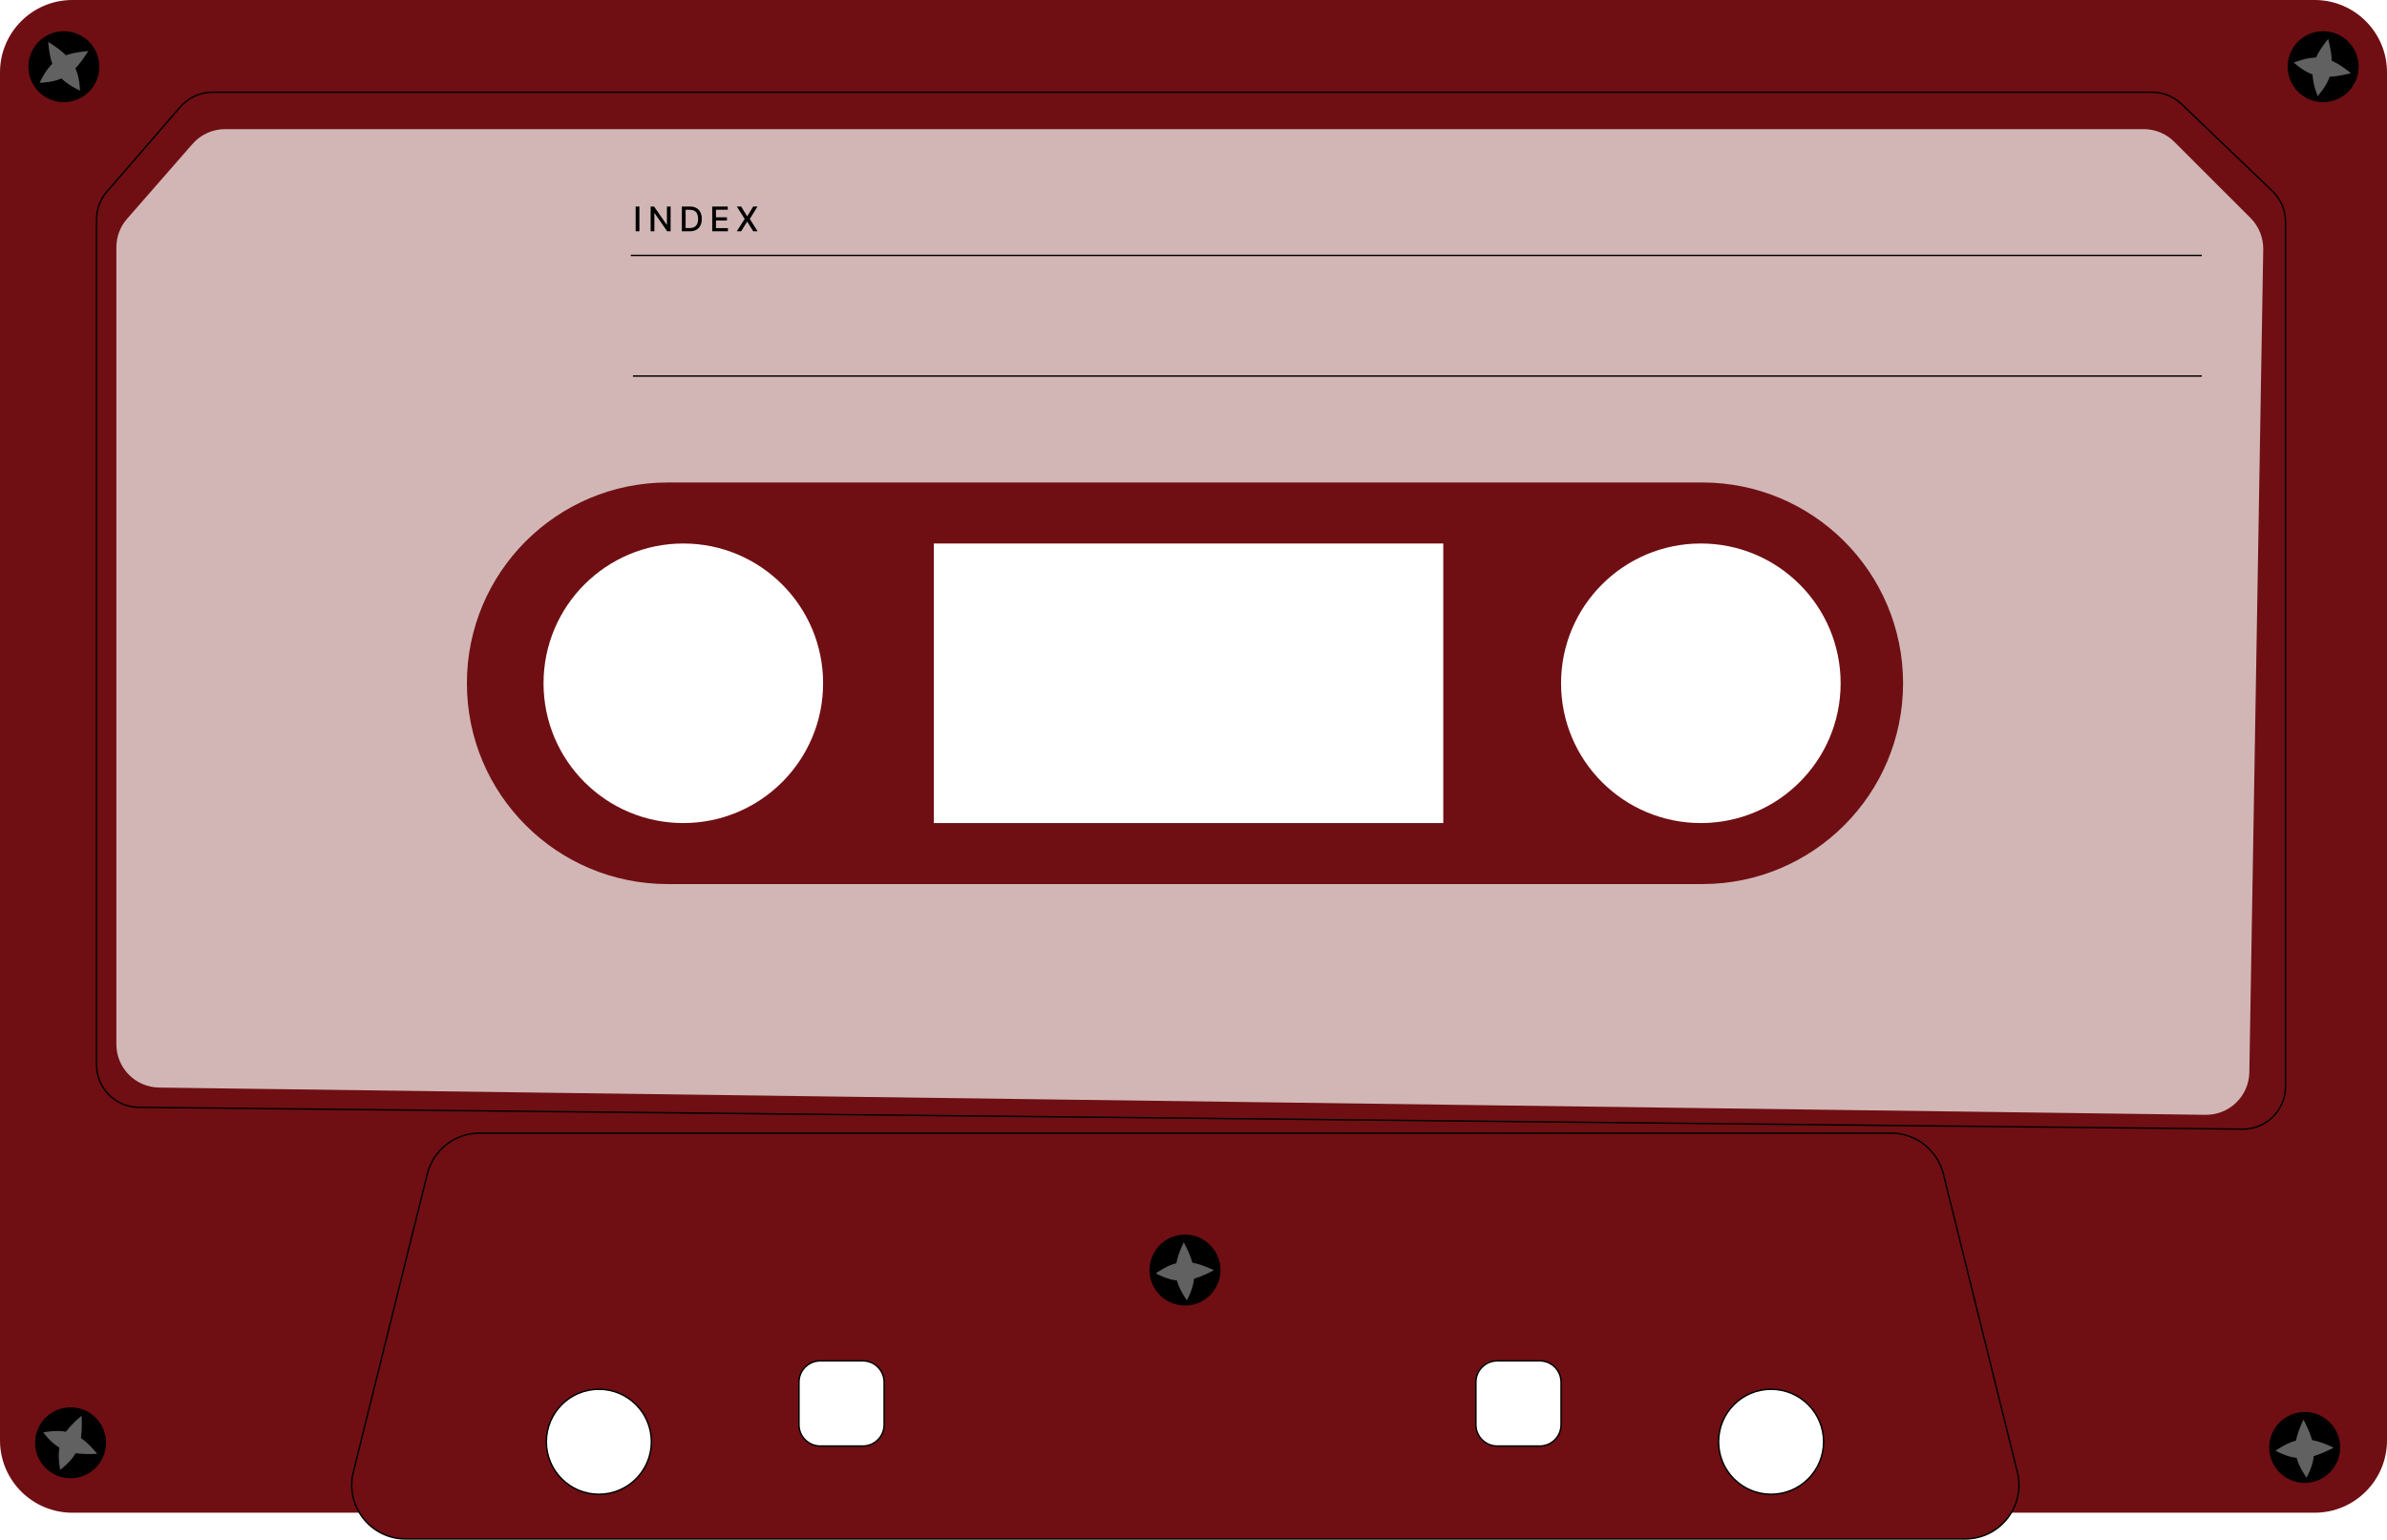
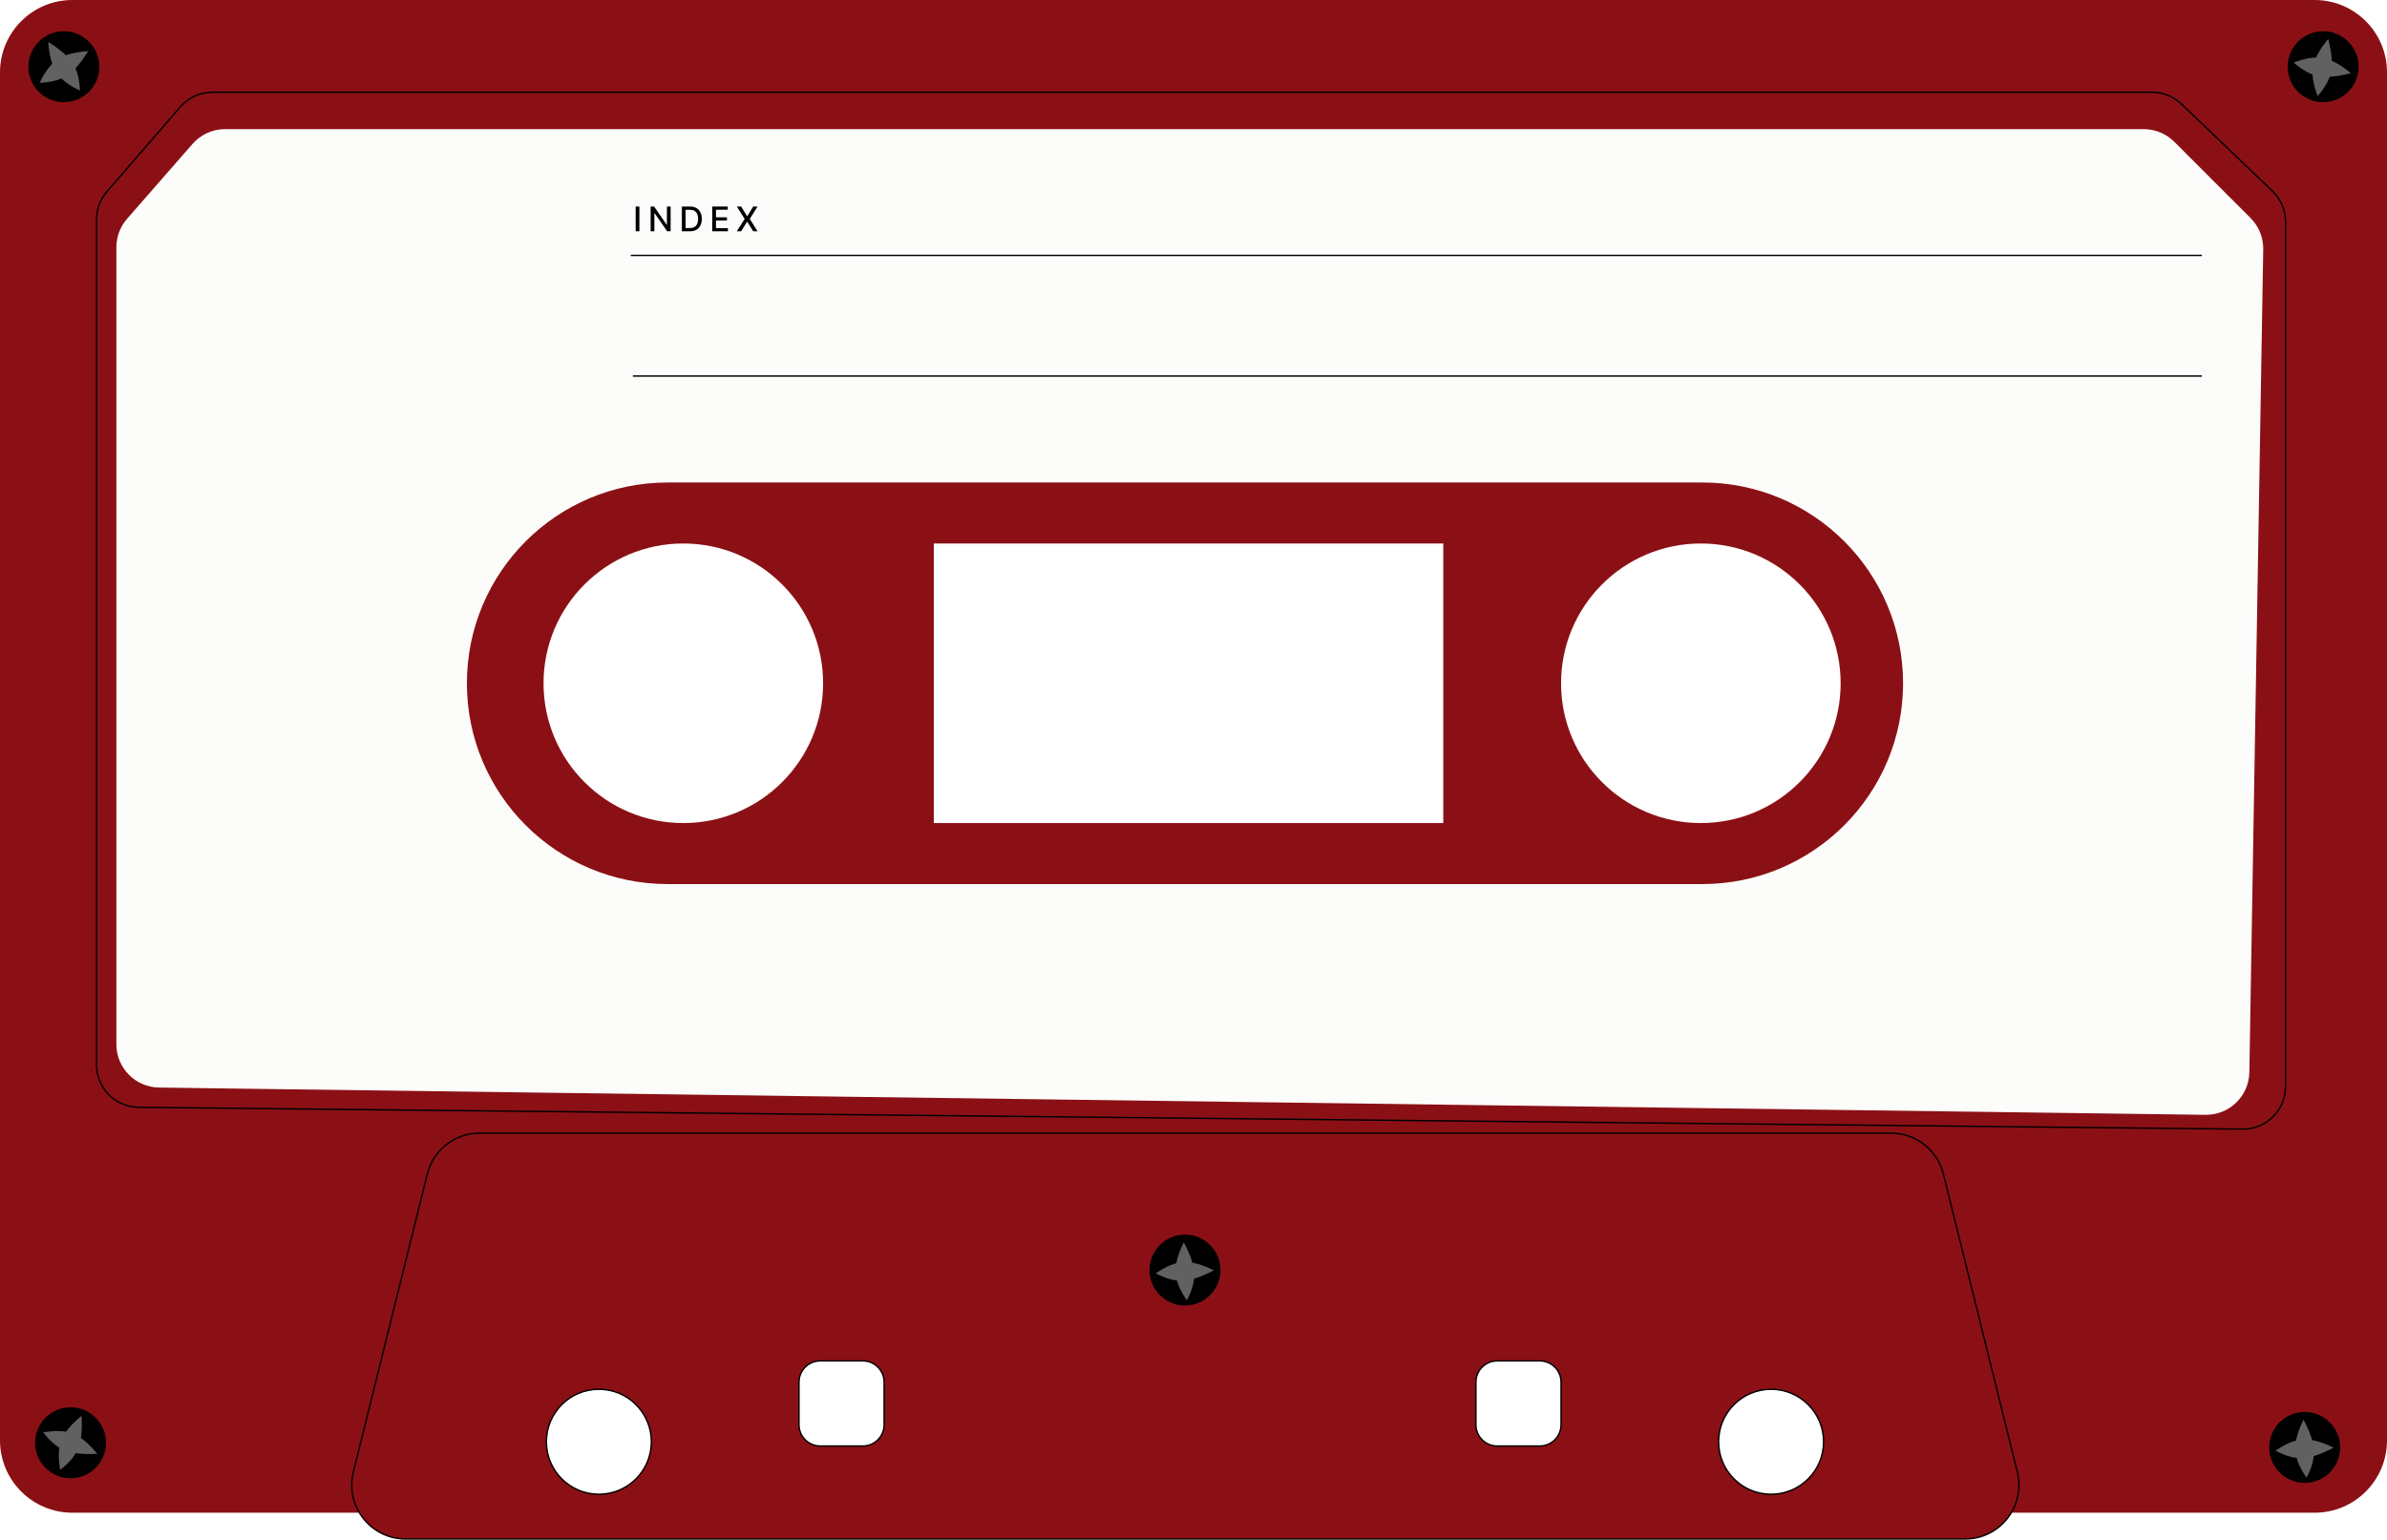
<svg xmlns="http://www.w3.org/2000/svg" width="1682" height="1085" viewBox="0 0 1682 1085" fill="none">
-   <path d="M1631 0C1659.17 1.38516e-05 1682 22.834 1682 51V1015C1682 1043.17 1659.17 1066 1631 1066H51C22.834 1066 2.93982e-07 1043.17 0 1015V51C0 22.834 22.834 3.06023e-07 51 0H1631ZM422 979C401.565 979 385 995.565 385 1016C385 1036.43 401.565 1053 422 1053C442.435 1053 459 1036.43 459 1016C459 995.565 442.435 979 422 979ZM1248 979C1227.57 979 1211 995.565 1211 1016C1211 1036.43 1227.57 1053 1248 1053C1268.43 1053 1285 1036.43 1285 1016C1285 995.565 1268.43 979 1248 979ZM578 959C569.716 959 563 965.716 563 974V1004C563 1012.28 569.716 1019 578 1019H608C616.284 1019 623 1012.28 623 1004V974C623 965.716 616.284 959 608 959H578ZM1055 959C1046.72 959 1040 965.716 1040 974V1004C1040 1012.28 1046.72 1019 1055 1019H1085C1093.28 1019 1100 1012.28 1100 1004V974C1100 965.716 1093.28 959 1085 959H1055ZM481.5 383C427.1 383 383 427.1 383 481.5C383 535.9 427.1 580 481.5 580C535.9 580 580 535.9 580 481.5C580 427.1 535.9 383 481.5 383ZM658 383V580H1017V383H658ZM1198.5 383C1144.1 383 1100 427.1 1100 481.5C1100 535.9 1144.1 580 1198.5 580C1252.9 580 1297 535.9 1297 481.5C1297 427.1 1252.9 383 1198.5 383Z" fill="#6F0F13" />
-   <path opacity="0.7" d="M1510.57 91C1518.66 91 1526.42 94.214 1532.14 99.934L1585.86 153.649C1591.7 159.495 1594.92 167.464 1594.79 175.73L1585 755.619C1584.72 772.419 1570.9 785.825 1554.1 785.602L112.094 766.395C95.409 766.172 82 752.583 82 735.896V174.264C82 166.881 84.677 159.749 89.536 154.19L135.658 101.427C141.45 94.801 149.822 91 158.622 91H1510.57ZM470.5 340C392.352 340 329 403.352 329 481.5C329 559.648 392.352 623 470.5 623H1199.5C1277.65 623 1341 559.648 1341 481.5C1341 403.352 1277.65 340 1199.5 340H470.5Z" fill="#FCFDFB" />
-   <path d="M1332.54 798.5C1350 798.5 1365.21 810.4 1369.42 827.348L1421.53 1037.35C1427.48 1061.32 1409.34 1084.5 1384.65 1084.5H285.855C261.161 1084.5 243.026 1061.32 248.973 1037.35L301.084 827.348C305.29 810.4 320.505 798.5 337.966 798.5H1332.54ZM422 979C401.566 979 385 995.565 385 1016C385 1036.43 401.566 1053 422 1053C442.435 1053 459 1036.43 459 1016C459 995.566 442.435 979 422 979ZM1248 979C1227.57 979 1211 995.565 1211 1016C1211 1036.43 1227.57 1053 1248 1053C1268.43 1053 1285 1036.43 1285 1016C1285 995.566 1268.43 979 1248 979ZM578 959C569.716 959 563 965.716 563 974V1004C563 1012.28 569.716 1019 578 1019H608C616.284 1019 623 1012.28 623 1004V974C623 965.716 616.284 959 608 959H578ZM1055 959C1046.72 959 1040 965.716 1040 974V1004C1040 1012.28 1046.72 1019 1055 1019H1085C1093.28 1019 1100 1012.28 1100 1004V974C1100 965.716 1093.28 959 1085 959H1055Z" fill="#6F0F13" />
+   <path d="M1631 0C1659.17 1.38516e-05 1682 22.834 1682 51V1015C1682 1043.17 1659.17 1066 1631 1066H51C22.834 1066 2.93982e-07 1043.17 0 1015V51C0 22.834 22.834 3.06023e-07 51 0H1631ZM422 979C401.565 979 385 995.565 385 1016C385 1036.43 401.565 1053 422 1053C442.435 1053 459 1036.43 459 1016C459 995.565 442.435 979 422 979ZM1248 979C1227.57 979 1211 995.565 1211 1016C1211 1036.43 1227.57 1053 1248 1053C1268.43 1053 1285 1036.43 1285 1016C1285 995.565 1268.43 979 1248 979ZM578 959C569.716 959 563 965.716 563 974V1004C563 1012.28 569.716 1019 578 1019H608C616.284 1019 623 1012.28 623 1004V974C623 965.716 616.284 959 608 959H578ZM1055 959C1046.72 959 1040 965.716 1040 974V1004C1040 1012.28 1046.72 1019 1055 1019H1085C1093.28 1019 1100 1012.28 1100 1004V974C1100 965.716 1093.28 959 1085 959H1055ZM481.5 383C427.1 383 383 427.1 383 481.5C383 535.9 427.1 580 481.5 580C535.9 580 580 535.9 580 481.5C580 427.1 535.9 383 481.5 383ZM658 383V580H1017V383H658ZM1198.5 383C1144.1 383 1100 427.1 1100 481.5C1100 535.9 1144.1 580 1198.5 580C1252.9 580 1297 535.9 1297 481.5C1297 427.1 1252.9 383 1198.5 383Z" fill="#8B1015" />
+   <path d="M1510.57 91C1518.66 91 1526.42 94.214 1532.14 99.934L1585.86 153.649C1591.7 159.495 1594.92 167.464 1594.79 175.73L1585 755.619C1584.72 772.419 1570.9 785.825 1554.1 785.602L112.094 766.395C95.409 766.172 82 752.583 82 735.896V174.264C82 166.881 84.677 159.749 89.536 154.19L135.658 101.427C141.45 94.801 149.822 91 158.622 91H1510.57ZM470.5 340C392.352 340 329 403.352 329 481.5C329 559.648 392.352 623 470.5 623H1199.5C1277.65 623 1341 559.648 1341 481.5C1341 403.352 1277.65 340 1199.5 340H470.5Z" fill="#FCFDFB" />
+   <path d="M1332.54 798.5C1350 798.5 1365.21 810.4 1369.42 827.348L1421.53 1037.35C1427.48 1061.32 1409.34 1084.5 1384.65 1084.5H285.855C261.161 1084.5 243.026 1061.32 248.973 1037.35L301.084 827.348C305.29 810.4 320.505 798.5 337.966 798.5H1332.54ZM422 979C401.566 979 385 995.565 385 1016C385 1036.43 401.566 1053 422 1053C442.435 1053 459 1036.43 459 1016C459 995.566 442.435 979 422 979ZM1248 979C1227.57 979 1211 995.565 1211 1016C1211 1036.43 1227.57 1053 1248 1053C1268.43 1053 1285 1036.43 1285 1016C1285 995.566 1268.43 979 1248 979ZM578 959C569.716 959 563 965.716 563 974V1004C563 1012.28 569.716 1019 578 1019H608C616.284 1019 623 1012.28 623 1004V974C623 965.716 616.284 959 608 959H578ZM1055 959C1046.72 959 1040 965.716 1040 974V1004C1040 1012.28 1046.72 1019 1055 1019H1085C1093.28 1019 1100 1012.28 1100 1004V974C1100 965.716 1093.28 959 1085 959H1055Z" fill="#8B1015" />
  <path d="M1332.54 798.5V798V798V798.5ZM1369.42 827.348L1369.9 827.227V827.227L1369.42 827.348ZM1421.53 1037.35L1422.01 1037.23V1037.23L1421.53 1037.35ZM1384.65 1084.5V1085V1085V1084.5ZM248.973 1037.35L248.488 1037.23H248.488L248.973 1037.35ZM301.084 827.348L300.599 827.227L300.599 827.227L301.084 827.348ZM422 979V978.5V978.5V979ZM422 1053V1053.5V1053.5V1053ZM1248 979V978.5V978.5V979ZM1248 1053V1053.5V1053.5V1053ZM608 1019V1019.5V1019.5V1019ZM608 959V958.5V958.5V959ZM1085 1019V1019.5V1019.5V1019ZM1085 959V958.5V958.5V959ZM1332.54 798.5V799C1349.77 799 1364.78 810.744 1368.93 827.468L1369.42 827.348L1369.9 827.227C1365.64 810.057 1350.23 798 1332.54 798V798.5ZM1369.42 827.348L1368.93 827.468L1421.04 1037.47L1421.53 1037.35L1422.01 1037.23L1369.9 827.227L1369.42 827.348ZM1421.53 1037.35L1421.04 1037.47C1426.91 1061.12 1409.02 1084 1384.65 1084V1084.5V1085C1409.67 1085 1428.04 1061.51 1422.01 1037.23L1421.53 1037.35ZM1384.65 1084.5V1084H285.855V1084.5V1085H1384.65V1084.5ZM285.855 1084.5V1084C261.485 1084 243.589 1061.12 249.458 1037.47L248.973 1037.35L248.488 1037.23C242.462 1061.51 260.836 1085 285.855 1085V1084.5ZM248.973 1037.35L249.458 1037.47L301.57 827.468L301.084 827.348L300.599 827.227L248.488 1037.23L248.973 1037.35ZM301.084 827.348L301.57 827.468C305.72 810.744 320.734 799 337.966 799V798.5V798C320.275 798 304.86 810.057 300.599 827.227L301.084 827.348ZM337.966 798.5V799H1332.54V798.5V798H337.966V798.5ZM422 979V978.5C401.29 978.5 384.5 995.289 384.5 1016H385H385.5C385.5 995.842 401.842 979.5 422 979.5V979ZM385 1016H384.5C384.5 1036.71 401.29 1053.5 422 1053.5V1053V1052.5C401.842 1052.5 385.5 1036.16 385.5 1016H385ZM422 1053V1053.5C442.711 1053.5 459.5 1036.71 459.5 1016H459H458.5C458.5 1036.16 442.159 1052.5 422 1052.5V1053ZM459 1016H459.5C459.5 995.289 442.711 978.5 422 978.5V979V979.5C442.159 979.5 458.5 995.842 458.5 1016H459ZM1248 979V978.5C1227.29 978.5 1210.5 995.289 1210.5 1016H1211H1211.5C1211.5 995.842 1227.84 979.5 1248 979.5V979ZM1211 1016H1210.5C1210.5 1036.71 1227.29 1053.5 1248 1053.5V1053V1052.5C1227.84 1052.5 1211.5 1036.16 1211.5 1016H1211ZM1248 1053V1053.5C1268.71 1053.5 1285.5 1036.71 1285.5 1016H1285H1284.5C1284.5 1036.16 1268.16 1052.5 1248 1052.5V1053ZM1285 1016H1285.5C1285.5 995.289 1268.71 978.5 1248 978.5V979V979.5C1268.16 979.5 1284.5 995.842 1284.5 1016H1285ZM578 959V958.5C569.44 958.5 562.5 965.44 562.5 974H563H563.5C563.5 965.992 569.992 959.5 578 959.5V959ZM563 974H562.5V1004H563H563.5V974H563ZM563 1004H562.5C562.5 1012.56 569.44 1019.5 578 1019.5V1019V1018.5C569.992 1018.5 563.5 1012.01 563.5 1004H563ZM578 1019V1019.5H608V1019V1018.5H578V1019ZM608 1019V1019.5C616.561 1019.5 623.5 1012.56 623.5 1004H623H622.5C622.5 1012.01 616.008 1018.5 608 1018.5V1019ZM623 1004H623.5V974H623H622.5V1004H623ZM623 974H623.5C623.5 965.44 616.561 958.5 608 958.5V959V959.5C616.008 959.5 622.5 965.992 622.5 974H623ZM608 959V958.5H578V959V959.5H608V959ZM1055 959V958.5C1046.44 958.5 1039.5 965.44 1039.5 974H1040H1040.5C1040.5 965.992 1046.99 959.5 1055 959.5V959ZM1040 974H1039.5V1004H1040H1040.5V974H1040ZM1040 1004H1039.5C1039.5 1012.56 1046.44 1019.5 1055 1019.5V1019V1018.5C1046.99 1018.5 1040.5 1012.01 1040.5 1004H1040ZM1055 1019V1019.5H1085V1019V1018.5H1055V1019ZM1085 1019V1019.5C1093.56 1019.5 1100.5 1012.56 1100.5 1004H1100H1099.5C1099.5 1012.01 1093.01 1018.5 1085 1018.5V1019ZM1100 1004H1100.5V974H1100H1099.5V1004H1100ZM1100 974H1100.5C1100.5 965.44 1093.56 958.5 1085 958.5V959V959.5C1093.01 959.5 1099.5 965.992 1099.5 974H1100ZM1085 959V958.5H1055V959V959.5H1085V959Z" fill="black" />
  <path d="M68 154.687V750.31C68 766.757 81.243 780.137 97.689 780.308L1580.19 795.686C1596.88 795.859 1610.5 782.377 1610.5 765.687V156.311C1610.5 148.128 1607.16 140.3 1601.25 134.641L1537.2 73.329C1531.62 67.984 1524.19 65 1516.46 65H149.703C141 65 132.726 68.779 127.028 75.358L75.325 135.044C70.6 140.498 68 147.472 68 154.687Z" stroke="black" />
  <path d="M444.5 180H1551.5" stroke="black" />
  <path d="M446 265H1551.5" stroke="black" />
  <path d="M450.551 145.545V163H447.918V145.545H450.551ZM472.554 145.545V163H470.134L461.262 150.199H461.1V163H458.466V145.545H460.904L469.785 158.364H469.946V145.545H472.554ZM486.127 163H480.476V145.545H486.306C488.016 145.545 489.485 145.895 490.712 146.594C491.939 147.287 492.879 148.284 493.533 149.585C494.192 150.881 494.522 152.435 494.522 154.247C494.522 156.065 494.189 157.628 493.524 158.935C492.865 160.241 491.911 161.247 490.661 161.952C489.411 162.651 487.899 163 486.127 163ZM483.11 160.699H485.982C487.311 160.699 488.416 160.449 489.297 159.949C490.178 159.443 490.837 158.713 491.274 157.759C491.712 156.798 491.931 155.628 491.931 154.247C491.931 152.878 491.712 151.716 491.274 150.761C490.843 149.807 490.198 149.082 489.34 148.588C488.482 148.094 487.416 147.847 486.144 147.847H483.11V160.699ZM501.876 163V145.545H512.82V147.812H504.51V153.131H512.249V155.389H504.51V160.733H512.922V163H501.876ZM522.25 145.545L526.426 152.372H526.562L530.738 145.545H533.789L528.352 154.273L533.824 163H530.755L526.562 156.267H526.426L522.233 163H519.164L524.73 154.273L519.199 145.545H522.25Z" fill="black" />
  <path d="M1637.5 66C1629.86 54.311 1629.51 47.14 1637.5 33" stroke="black" />
  <circle cx="1637" cy="47" r="25" fill="black" />
  <path d="M1633.11 67.72C1626.75 50.884 1628.76 42.099 1640.57 27.405C1645.29 46.364 1643.88 55.285 1633.11 67.72Z" fill="#616161" />
  <path d="M1616.28 44.107C1633.12 37.754 1641.9 39.76 1656.6 51.569C1637.64 56.288 1628.71 54.875 1616.28 44.107Z" fill="#616161" />
  <circle cx="1624" cy="1020" r="25" fill="black" />
  <path d="M1625.32 1041.34C1615.2 1026.46 1615.1 1017.45 1623.14 1000.4C1632.17 1017.73 1632.88 1026.73 1625.32 1041.34Z" fill="#616161" />
  <path d="M1603.44 1022.32C1618.32 1012.2 1627.33 1012.1 1644.38 1020.14C1627.05 1029.17 1618.04 1029.88 1603.44 1022.32Z" fill="#616161" />
  <circle cx="835" cy="895" r="25" fill="black" />
  <path d="M836.321 916.341C826.205 901.459 826.1 892.449 834.142 875.399C843.167 892.728 843.881 901.732 836.321 916.341Z" fill="#616161" />
  <path d="M814.436 897.321C829.318 887.205 838.328 887.1 855.378 895.142C838.049 904.167 829.045 904.881 814.436 897.321Z" fill="#616161" />
  <circle cx="49.722" cy="1016.72" r="25" fill="black" />
  <path d="M42.378 1035.8C39.394 1018.05 43.059 1009.82 57.481 997.678C58.452 1017.19 55.344 1025.67 42.378 1035.8Z" fill="#616161" />
  <path d="M30.425 1009.38C48.171 1006.39 56.403 1010.06 68.542 1024.48C49.028 1025.45 40.547 1022.34 30.425 1009.38Z" fill="#616161" />
  <circle cx="45" cy="47" r="25" fill="black" />
  <path d="M56.368 63.876C40.16 56.058 35.559 48.311 33.984 29.525C50.472 40.008 55.598 47.445 56.368 63.876Z" fill="#616161" />
  <path d="M27.901 58.368C35.719 42.16 43.466 37.559 62.251 35.984C51.769 52.472 44.332 57.598 27.901 58.368Z" fill="#616161" />
</svg>
